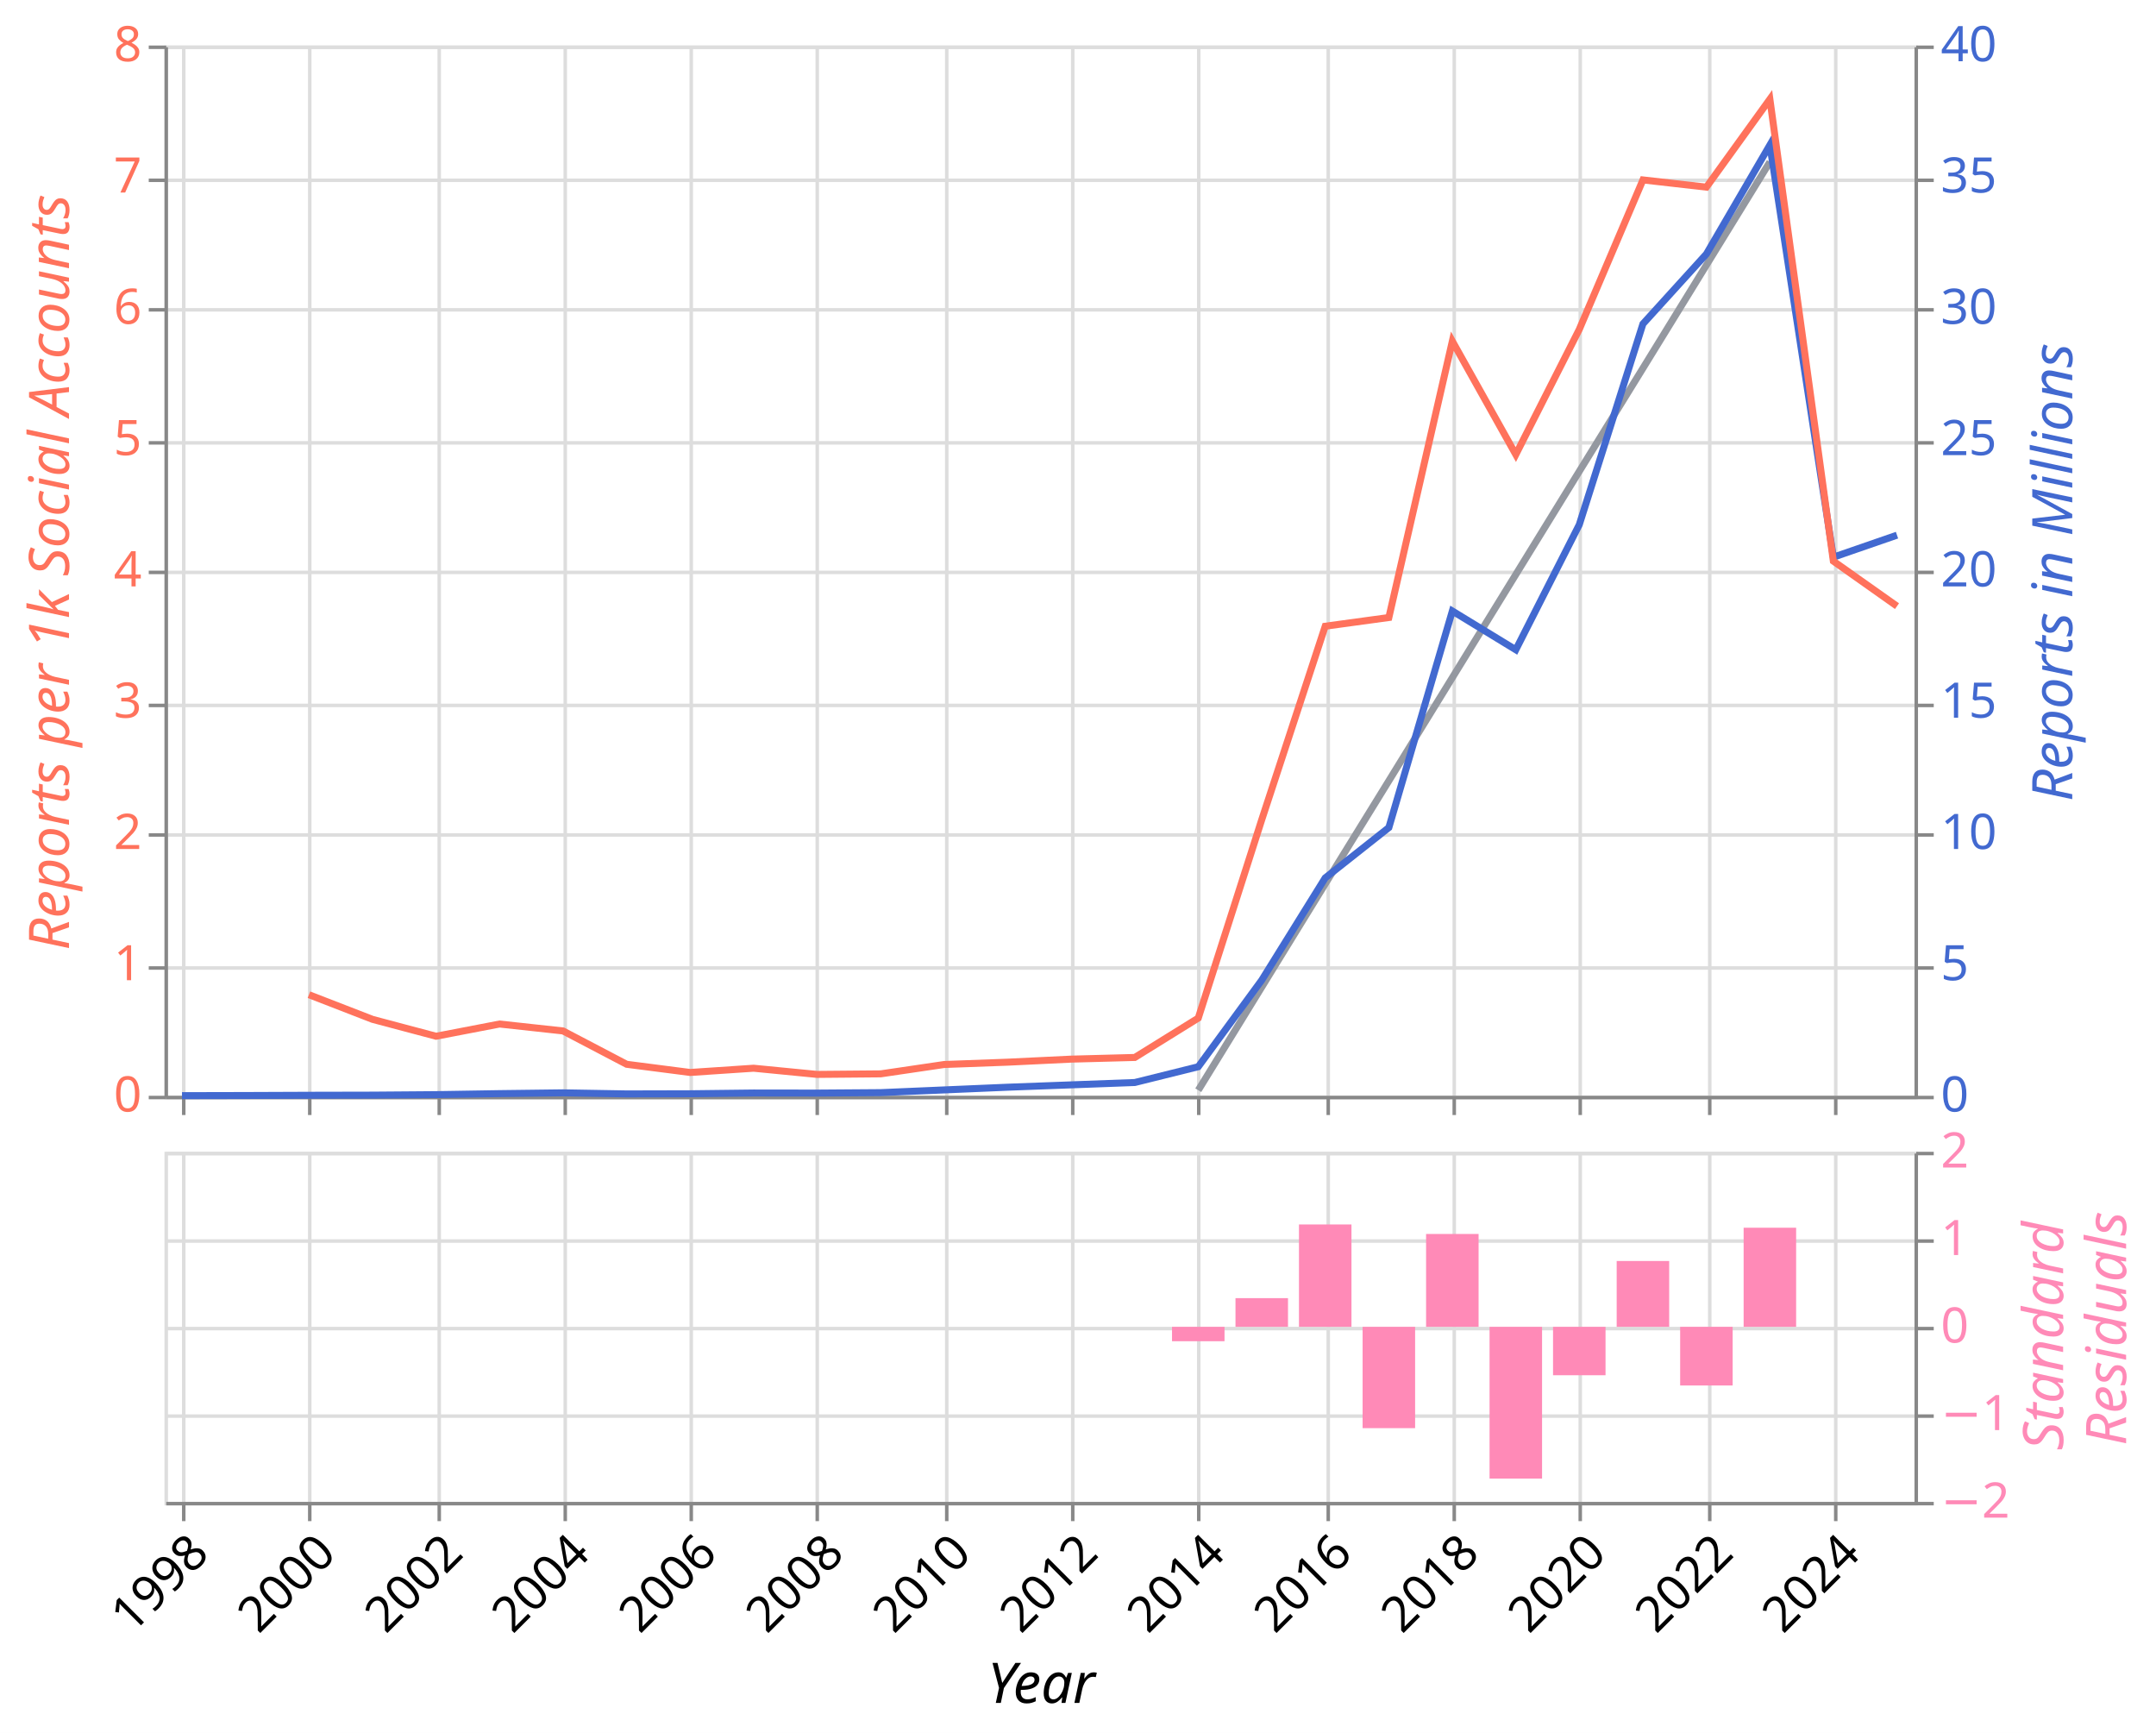
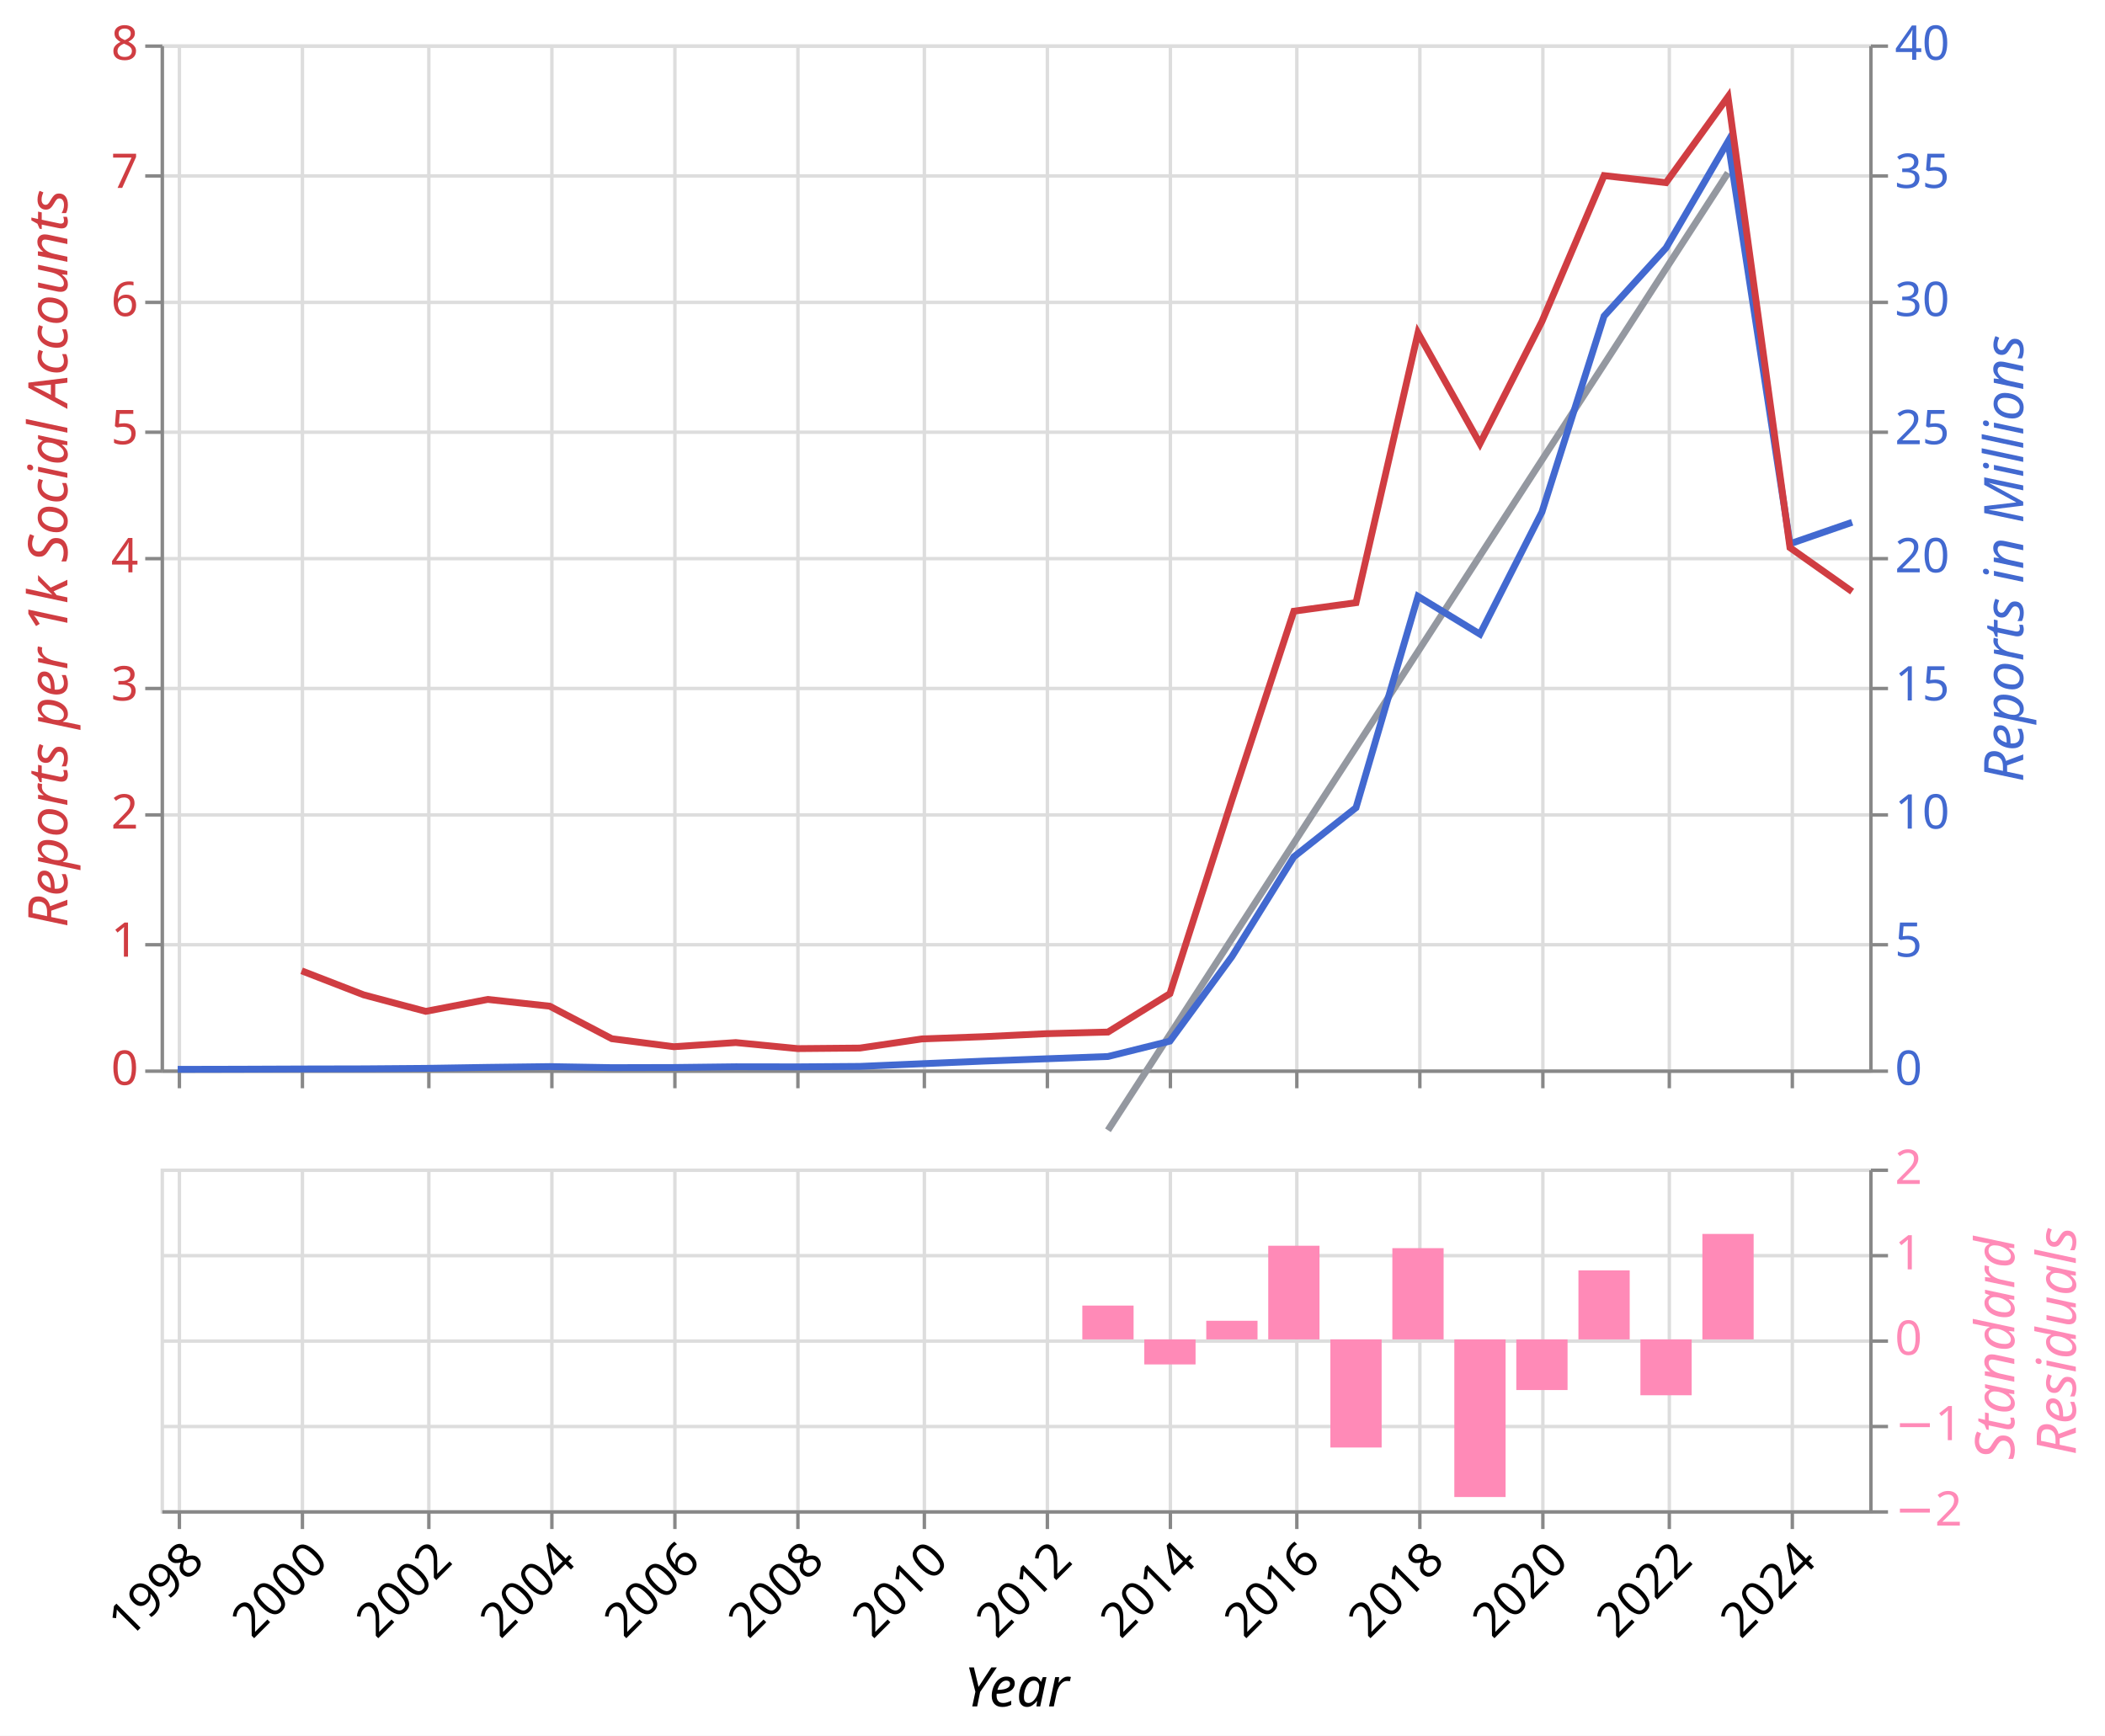
- <svg xmlns="http://www.w3.org/2000/svg" version="1.1" class="marks" width="616" height="495" viewBox="0 0 616 495">
-   <rect width="616" height="495" fill="white" />
+ <svg xmlns="http://www.w3.org/2000/svg" version="1.1" class="marks" width="616" height="508" viewBox="0 0 616 508">
+   <rect width="616" height="508" fill="white" />
  <g fill="none" stroke-miterlimit="10" transform="translate(47,13)">
    <g class="mark-group role-frame root" role="graphics-object" aria-roledescription="group mark container">
      <g transform="translate(0,0)">
        <path class="background" aria-hidden="true" d="M0,0h500v0h-500Z" />
        <g>
          <g class="mark-group role-scope concat_0_group" role="graphics-object" aria-roledescription="group mark container">
            <g transform="translate(0,0)">
              <path class="background" aria-hidden="true" d="M0.5,0.5h500v300h-500Z" stroke="#ddd" />
              <g>
                <g class="mark-group role-axis" aria-hidden="true">
                  <g transform="translate(0.5,300.5)">
                    <path class="background" aria-hidden="true" d="M0,0h0v0h0Z" pointer-events="none" />
                    <g>
                      <g class="mark-rule role-axis-grid" pointer-events="none">
                        <line transform="translate(5,-300)" x2="0" y2="300" stroke="#ddd" stroke-width="1" opacity="1" />
                        <line transform="translate(41,-300)" x2="0" y2="300" stroke="#ddd" stroke-width="1" opacity="1" />
                        <line transform="translate(78,-300)" x2="0" y2="300" stroke="#ddd" stroke-width="1" opacity="1" />
                        <line transform="translate(114,-300)" x2="0" y2="300" stroke="#ddd" stroke-width="1" opacity="1" />
                        <line transform="translate(150,-300)" x2="0" y2="300" stroke="#ddd" stroke-width="1" opacity="1" />
                        <line transform="translate(186,-300)" x2="0" y2="300" stroke="#ddd" stroke-width="1" opacity="1" />
                        <line transform="translate(223,-300)" x2="0" y2="300" stroke="#ddd" stroke-width="1" opacity="1" />
                        <line transform="translate(259,-300)" x2="0" y2="300" stroke="#ddd" stroke-width="1" opacity="1" />
                        <line transform="translate(295,-300)" x2="0" y2="300" stroke="#ddd" stroke-width="1" opacity="1" />
                        <line transform="translate(332,-300)" x2="0" y2="300" stroke="#ddd" stroke-width="1" opacity="1" />
                        <line transform="translate(368,-300)" x2="0" y2="300" stroke="#ddd" stroke-width="1" opacity="1" />
                        <line transform="translate(404,-300)" x2="0" y2="300" stroke="#ddd" stroke-width="1" opacity="1" />
                        <line transform="translate(441,-300)" x2="0" y2="300" stroke="#ddd" stroke-width="1" opacity="1" />
                        <line transform="translate(477,-300)" x2="0" y2="300" stroke="#ddd" stroke-width="1" opacity="1" />
                      </g>
                    </g>
                    <path class="foreground" aria-hidden="true" d="" pointer-events="none" display="none" />
                  </g>
                </g>
                <g class="mark-group role-axis" aria-hidden="true">
                  <g transform="translate(500.5,0.5)">
                    <path class="background" aria-hidden="true" d="M0,0h0v0h0Z" pointer-events="none" />
                    <g>
                      <g class="mark-rule role-axis-grid" pointer-events="none">
                        <line transform="translate(0,300)" x2="-500" y2="0" stroke="#ddd" stroke-width="1" opacity="1" />
                        <line transform="translate(0,263)" x2="-500" y2="0" stroke="#ddd" stroke-width="1" opacity="1" />
                        <line transform="translate(0,225)" x2="-500" y2="0" stroke="#ddd" stroke-width="1" opacity="1" />
                        <line transform="translate(0,188)" x2="-500" y2="0" stroke="#ddd" stroke-width="1" opacity="1" />
                        <line transform="translate(0,150)" x2="-500" y2="0" stroke="#ddd" stroke-width="1" opacity="1" />
                        <line transform="translate(0,113)" x2="-500" y2="0" stroke="#ddd" stroke-width="1" opacity="1" />
                        <line transform="translate(0,75)" x2="-500" y2="0" stroke="#ddd" stroke-width="1" opacity="1" />
                        <line transform="translate(0,38)" x2="-500" y2="0" stroke="#ddd" stroke-width="1" opacity="1" />
                        <line transform="translate(0,0)" x2="-500" y2="0" stroke="#ddd" stroke-width="1" opacity="1" />
                      </g>
                    </g>
                    <path class="foreground" aria-hidden="true" d="" pointer-events="none" display="none" />
                  </g>
                </g>
                <g class="mark-group role-axis" role="graphics-symbol" aria-roledescription="axis" aria-label="X-axis for a time scale with values from Monday, 22 September 1997, 10:48:58 AM to Friday, 11 April 2025, 5:11:01 PM">
                  <g transform="translate(0.5,300.5)">
                    <path class="background" aria-hidden="true" d="M0,0h0v0h0Z" pointer-events="none" />
                    <g>
                      <g class="mark-rule role-axis-tick" pointer-events="none">
                        <line transform="translate(5,0)" x2="0" y2="5" stroke="#888" stroke-width="1" opacity="1" />
                        <line transform="translate(41,0)" x2="0" y2="5" stroke="#888" stroke-width="1" opacity="1" />
                        <line transform="translate(78,0)" x2="0" y2="5" stroke="#888" stroke-width="1" opacity="1" />
                        <line transform="translate(114,0)" x2="0" y2="5" stroke="#888" stroke-width="1" opacity="1" />
                        <line transform="translate(150,0)" x2="0" y2="5" stroke="#888" stroke-width="1" opacity="1" />
                        <line transform="translate(186,0)" x2="0" y2="5" stroke="#888" stroke-width="1" opacity="1" />
                        <line transform="translate(223,0)" x2="0" y2="5" stroke="#888" stroke-width="1" opacity="1" />
                        <line transform="translate(259,0)" x2="0" y2="5" stroke="#888" stroke-width="1" opacity="1" />
                        <line transform="translate(295,0)" x2="0" y2="5" stroke="#888" stroke-width="1" opacity="1" />
                        <line transform="translate(332,0)" x2="0" y2="5" stroke="#888" stroke-width="1" opacity="1" />
                        <line transform="translate(368,0)" x2="0" y2="5" stroke="#888" stroke-width="1" opacity="1" />
                        <line transform="translate(404,0)" x2="0" y2="5" stroke="#888" stroke-width="1" opacity="1" />
                        <line transform="translate(441,0)" x2="0" y2="5" stroke="#888" stroke-width="1" opacity="1" />
                        <line transform="translate(477,0)" x2="0" y2="5" stroke="#888" stroke-width="1" opacity="1" />
                      </g>
                      <g class="mark-rule role-axis-domain" pointer-events="none">
                        <line transform="translate(0,0)" x2="500" y2="0" stroke="#888" stroke-width="1" opacity="1" />
                      </g>
                    </g>
                    <path class="foreground" aria-hidden="true" d="" pointer-events="none" display="none" />
                  </g>
                </g>
                <g class="mark-group role-axis" role="graphics-symbol" aria-roledescription="axis" aria-label="Y-axis titled 'Reports in Millions' for a linear scale with values from 0 to 40">
                  <g transform="translate(500.5,0.5)">
                    <path class="background" aria-hidden="true" d="M0,0h0v0h0Z" pointer-events="none" />
                    <g>
                      <g class="mark-rule role-axis-tick" pointer-events="none">
                        <line transform="translate(0,300)" x2="5" y2="0" stroke="#888" stroke-width="1" opacity="1" />
                        <line transform="translate(0,263)" x2="5" y2="0" stroke="#888" stroke-width="1" opacity="1" />
                        <line transform="translate(0,225)" x2="5" y2="0" stroke="#888" stroke-width="1" opacity="1" />
                        <line transform="translate(0,188)" x2="5" y2="0" stroke="#888" stroke-width="1" opacity="1" />
                        <line transform="translate(0,150)" x2="5" y2="0" stroke="#888" stroke-width="1" opacity="1" />
                        <line transform="translate(0,113)" x2="5" y2="0" stroke="#888" stroke-width="1" opacity="1" />
                        <line transform="translate(0,75)" x2="5" y2="0" stroke="#888" stroke-width="1" opacity="1" />
                        <line transform="translate(0,38)" x2="5" y2="0" stroke="#888" stroke-width="1" opacity="1" />
                        <line transform="translate(0,0)" x2="5" y2="0" stroke="#888" stroke-width="1" opacity="1" />
                      </g>
                      <g class="mark-text role-axis-label" pointer-events="none">
                        <text text-anchor="start" transform="translate(7,304)" font-family="sans-serif" font-size="14px" fill="#4269d0" opacity="1">0</text>
                        <text text-anchor="start" transform="translate(7,266.5)" font-family="sans-serif" font-size="14px" fill="#4269d0" opacity="1">5</text>
                        <text text-anchor="start" transform="translate(7,229)" font-family="sans-serif" font-size="14px" fill="#4269d0" opacity="1">10</text>
                        <text text-anchor="start" transform="translate(7,191.5)" font-family="sans-serif" font-size="14px" fill="#4269d0" opacity="1">15</text>
                        <text text-anchor="start" transform="translate(7,154)" font-family="sans-serif" font-size="14px" fill="#4269d0" opacity="1">20</text>
                        <text text-anchor="start" transform="translate(7,116.5)" font-family="sans-serif" font-size="14px" fill="#4269d0" opacity="1">25</text>
                        <text text-anchor="start" transform="translate(7,79)" font-family="sans-serif" font-size="14px" fill="#4269d0" opacity="1">30</text>
                        <text text-anchor="start" transform="translate(7,41.5)" font-family="sans-serif" font-size="14px" fill="#4269d0" opacity="1">35</text>
                        <text text-anchor="start" transform="translate(7,4)" font-family="sans-serif" font-size="14px" fill="#4269d0" opacity="1">40</text>
                      </g>
                      <g class="mark-rule role-axis-domain" pointer-events="none">
                        <line transform="translate(0,300)" x2="0" y2="-300" stroke="#888" stroke-width="1" opacity="1" />
                      </g>
                      <g class="mark-text role-axis-title" pointer-events="none">
                        <text text-anchor="middle" transform="translate(47.57227,150) rotate(270) translate(0,-3)" font-family="sans-serif" font-size="16px" font-style="italic" font-weight="normal" fill="#4269d0" opacity="1">Reports in Millions</text>
                      </g>
                    </g>
                    <path class="foreground" aria-hidden="true" d="" pointer-events="none" display="none" />
                  </g>
                </g>
                <g class="mark-group role-axis" role="graphics-symbol" aria-roledescription="axis" aria-label="Y-axis titled 'Reports per 1k Social Accounts' for a linear scale with values from 0 to 8">
                  <g transform="translate(0.5,0.5)">
                    <path class="background" aria-hidden="true" d="M0,0h0v0h0Z" pointer-events="none" />
                    <g>
                      <g class="mark-rule role-axis-tick" pointer-events="none">
                        <line transform="translate(0,300)" x2="-5" y2="0" stroke="#888" stroke-width="1" opacity="1" />
                        <line transform="translate(0,263)" x2="-5" y2="0" stroke="#888" stroke-width="1" opacity="1" />
                        <line transform="translate(0,225)" x2="-5" y2="0" stroke="#888" stroke-width="1" opacity="1" />
                        <line transform="translate(0,188)" x2="-5" y2="0" stroke="#888" stroke-width="1" opacity="1" />
                        <line transform="translate(0,150)" x2="-5" y2="0" stroke="#888" stroke-width="1" opacity="1" />
                        <line transform="translate(0,113)" x2="-5" y2="0" stroke="#888" stroke-width="1" opacity="1" />
                        <line transform="translate(0,75)" x2="-5" y2="0" stroke="#888" stroke-width="1" opacity="1" />
                        <line transform="translate(0,38)" x2="-5" y2="0" stroke="#888" stroke-width="1" opacity="1" />
                        <line transform="translate(0,0)" x2="-5" y2="0" stroke="#888" stroke-width="1" opacity="1" />
                      </g>
                      <g class="mark-text role-axis-label" pointer-events="none">
-                         <text text-anchor="end" transform="translate(-7,304)" font-family="sans-serif" font-size="14px" fill="#ff725c" opacity="1">0</text>
-                         <text text-anchor="end" transform="translate(-7,266.5)" font-family="sans-serif" font-size="14px" fill="#ff725c" opacity="1">1</text>
-                         <text text-anchor="end" transform="translate(-7,229)" font-family="sans-serif" font-size="14px" fill="#ff725c" opacity="1">2</text>
-                         <text text-anchor="end" transform="translate(-7,191.5)" font-family="sans-serif" font-size="14px" fill="#ff725c" opacity="1">3</text>
-                         <text text-anchor="end" transform="translate(-7,154)" font-family="sans-serif" font-size="14px" fill="#ff725c" opacity="1">4</text>
-                         <text text-anchor="end" transform="translate(-7,116.5)" font-family="sans-serif" font-size="14px" fill="#ff725c" opacity="1">5</text>
-                         <text text-anchor="end" transform="translate(-7,79)" font-family="sans-serif" font-size="14px" fill="#ff725c" opacity="1">6</text>
-                         <text text-anchor="end" transform="translate(-7,41.5)" font-family="sans-serif" font-size="14px" fill="#ff725c" opacity="1">7</text>
-                         <text text-anchor="end" transform="translate(-7,4)" font-family="sans-serif" font-size="14px" fill="#ff725c" opacity="1">8</text>
+                         <text text-anchor="end" transform="translate(-7,304)" font-family="sans-serif" font-size="14px" fill="#d03d42" opacity="1">0</text>
+                         <text text-anchor="end" transform="translate(-7,266.5)" font-family="sans-serif" font-size="14px" fill="#d03d42" opacity="1">1</text>
+                         <text text-anchor="end" transform="translate(-7,229)" font-family="sans-serif" font-size="14px" fill="#d03d42" opacity="1">2</text>
+                         <text text-anchor="end" transform="translate(-7,191.5)" font-family="sans-serif" font-size="14px" fill="#d03d42" opacity="1">3</text>
+                         <text text-anchor="end" transform="translate(-7,154)" font-family="sans-serif" font-size="14px" fill="#d03d42" opacity="1">4</text>
+                         <text text-anchor="end" transform="translate(-7,116.5)" font-family="sans-serif" font-size="14px" fill="#d03d42" opacity="1">5</text>
+                         <text text-anchor="end" transform="translate(-7,79)" font-family="sans-serif" font-size="14px" fill="#d03d42" opacity="1">6</text>
+                         <text text-anchor="end" transform="translate(-7,41.5)" font-family="sans-serif" font-size="14px" fill="#d03d42" opacity="1">7</text>
+                         <text text-anchor="end" transform="translate(-7,4)" font-family="sans-serif" font-size="14px" fill="#d03d42" opacity="1">8</text>
                      </g>
                      <g class="mark-rule role-axis-domain" pointer-events="none">
                        <line transform="translate(0,300)" x2="0" y2="-300" stroke="#888" stroke-width="1" opacity="1" />
                      </g>
                      <g class="mark-text role-axis-title" pointer-events="none">
-                         <text text-anchor="middle" transform="translate(-24.78613,150) rotate(-90) translate(0,-3)" font-family="sans-serif" font-size="16px" font-style="italic" font-weight="normal" fill="#ff725c" opacity="1">Reports per 1k Social Accounts</text>
+                         <text text-anchor="middle" transform="translate(-24.78613,150) rotate(-90) translate(0,-3)" font-family="sans-serif" font-size="16px" font-style="italic" font-weight="normal" fill="#d03d42" opacity="1">Reports per 1k Social Accounts</text>
                      </g>
                    </g>
                    <path class="foreground" aria-hidden="true" d="" pointer-events="none" display="none" />
                  </g>
                </g>
                <g class="mark-line role-mark concat_0_layer_0_marks" role="graphics-object" aria-roledescription="line mark container">
-                   <path aria-label="year: Jan 01, 1998; year_predicted: null" role="graphics-symbol" aria-roledescription="line mark" d="M295.363,298.41L313.498,268.948L331.634,239.487L349.818,210.025L367.954,180.563L386.089,151.101L404.224,121.64L422.409,92.178L440.545,62.716L458.68,33.254" stroke="#9498a0" stroke-width="2" />
+                   <path aria-label="year: Jan 01, 1998; year_predicted: null" role="graphics-symbol" aria-roledescription="line mark" d="M277.228,317.798L295.363,289.775L313.498,261.753L331.634,233.73L349.818,205.707L367.954,177.685L386.089,149.662L404.224,121.64L422.409,93.617L440.545,65.594L458.68,37.572" stroke="#9498a0" stroke-width="2" />
                </g>
                <g class="mark-line role-mark concat_0_layer_1_marks" role="graphics-object" aria-roledescription="line mark container">
                  <path aria-label="year: Jan 01, 1998; Reports in Millions: 0.00456" role="graphics-symbol" aria-roledescription="line mark" d="M5,299.966L23.135,299.927L41.271,299.856L59.455,299.817L77.591,299.677L95.726,299.385L113.861,299.16L132.046,299.469L150.182,299.426L168.317,299.211L186.452,299.235L204.637,299.103L222.772,298.325L240.908,297.553L259.043,296.883L277.228,296.21L295.363,291.704L313.498,266.973L331.634,237.766L349.818,223.389L367.954,161.532L386.089,172.595L404.224,136.867L422.409,79.517L440.545,59.557L458.68,28.422L476.815,146.154L495,139.864" stroke="#4269d0" stroke-width="2" />
                </g>
                <g class="mark-line role-mark concat_0_layer_2_marks" role="graphics-object" aria-roledescription="line mark container">
-                   <path aria-label="year: Jan 01, 1998; Reports per 1k Social Accounts: null" role="graphics-symbol" aria-roledescription="line mark" d="M41.271,271.133L59.455,278.177L77.591,282.996L95.726,279.503L113.861,281.479L132.046,291.004L150.182,293.341L168.317,292.129L186.452,293.898L204.637,293.737L222.772,291.065L240.908,290.403L259.043,289.532L277.228,289.054L295.363,277.808L313.498,221.138L331.634,165.874L349.818,163.39L367.954,84.452L386.089,116.841L404.224,81.088L422.409,38.393L440.545,40.455L458.68,15.327L476.815,147.284L495,160.143" stroke="#ff725c" stroke-width="2" />
+                   <path aria-label="year: Jan 01, 1998; Reports per 1k Social Accounts: null" role="graphics-symbol" aria-roledescription="line mark" d="M41.271,271.133L59.455,278.177L77.591,282.996L95.726,279.503L113.861,281.479L132.046,291.004L150.182,293.341L168.317,292.129L186.452,293.898L204.637,293.737L222.772,291.065L240.908,290.403L259.043,289.532L277.228,289.054L295.363,277.808L313.498,221.138L331.634,165.874L349.818,163.39L367.954,84.452L386.089,116.841L404.224,81.088L422.409,38.393L440.545,40.455L458.68,15.327L476.815,147.284L495,160.143" stroke="#d03d42" stroke-width="2" />
                </g>
              </g>
              <path class="foreground" aria-hidden="true" d="" display="none" />
            </g>
          </g>
          <g class="mark-group role-scope concat_1_group" role="graphics-object" aria-roledescription="group mark container">
-             <g transform="translate(0,316)">
+             <g transform="translate(0,329)">
              <path class="background" aria-hidden="true" d="M0.5,0.5h500v100h-500Z" stroke="#ddd" />
              <g>
                <g class="mark-group role-axis" aria-hidden="true">
                  <g transform="translate(0.5,100.5)">
                    <path class="background" aria-hidden="true" d="M0,0h0v0h0Z" pointer-events="none" />
                    <g>
                      <g class="mark-rule role-axis-grid" pointer-events="none">
                        <line transform="translate(5,-100)" x2="0" y2="100" stroke="#ddd" stroke-width="1" opacity="1" />
                        <line transform="translate(41,-100)" x2="0" y2="100" stroke="#ddd" stroke-width="1" opacity="1" />
                        <line transform="translate(78,-100)" x2="0" y2="100" stroke="#ddd" stroke-width="1" opacity="1" />
                        <line transform="translate(114,-100)" x2="0" y2="100" stroke="#ddd" stroke-width="1" opacity="1" />
                        <line transform="translate(150,-100)" x2="0" y2="100" stroke="#ddd" stroke-width="1" opacity="1" />
                        <line transform="translate(186,-100)" x2="0" y2="100" stroke="#ddd" stroke-width="1" opacity="1" />
                        <line transform="translate(223,-100)" x2="0" y2="100" stroke="#ddd" stroke-width="1" opacity="1" />
                        <line transform="translate(259,-100)" x2="0" y2="100" stroke="#ddd" stroke-width="1" opacity="1" />
                        <line transform="translate(295,-100)" x2="0" y2="100" stroke="#ddd" stroke-width="1" opacity="1" />
                        <line transform="translate(332,-100)" x2="0" y2="100" stroke="#ddd" stroke-width="1" opacity="1" />
                        <line transform="translate(368,-100)" x2="0" y2="100" stroke="#ddd" stroke-width="1" opacity="1" />
                        <line transform="translate(404,-100)" x2="0" y2="100" stroke="#ddd" stroke-width="1" opacity="1" />
                        <line transform="translate(441,-100)" x2="0" y2="100" stroke="#ddd" stroke-width="1" opacity="1" />
                        <line transform="translate(477,-100)" x2="0" y2="100" stroke="#ddd" stroke-width="1" opacity="1" />
                      </g>
                    </g>
                    <path class="foreground" aria-hidden="true" d="" pointer-events="none" display="none" />
                  </g>
                </g>
                <g class="mark-group role-axis" aria-hidden="true">
                  <g transform="translate(500.5,0.5)">
                    <path class="background" aria-hidden="true" d="M0,0h0v0h0Z" pointer-events="none" />
                    <g>
                      <g class="mark-rule role-axis-grid" pointer-events="none">
                        <line transform="translate(0,100)" x2="-500" y2="0" stroke="#ddd" stroke-width="1" opacity="1" />
                        <line transform="translate(0,75)" x2="-500" y2="0" stroke="#ddd" stroke-width="1" opacity="1" />
                        <line transform="translate(0,50)" x2="-500" y2="0" stroke="#ddd" stroke-width="1" opacity="1" />
                        <line transform="translate(0,25)" x2="-500" y2="0" stroke="#ddd" stroke-width="1" opacity="1" />
                        <line transform="translate(0,0)" x2="-500" y2="0" stroke="#ddd" stroke-width="1" opacity="1" />
                      </g>
                    </g>
                    <path class="foreground" aria-hidden="true" d="" pointer-events="none" display="none" />
                  </g>
                </g>
                <g class="mark-group role-axis" role="graphics-symbol" aria-roledescription="axis" aria-label="X-axis titled 'Year' for a time scale with values from Monday, 22 September 1997, 10:48:58 AM to Friday, 11 April 2025, 5:11:01 PM">
                  <g transform="translate(0.5,100.5)">
                    <path class="background" aria-hidden="true" d="M0,0h0v0h0Z" pointer-events="none" />
                    <g>
                      <g class="mark-rule role-axis-tick" pointer-events="none">
                        <line transform="translate(5,0)" x2="0" y2="5" stroke="#888" stroke-width="1" opacity="1" />
                        <line transform="translate(41,0)" x2="0" y2="5" stroke="#888" stroke-width="1" opacity="1" />
                        <line transform="translate(78,0)" x2="0" y2="5" stroke="#888" stroke-width="1" opacity="1" />
                        <line transform="translate(114,0)" x2="0" y2="5" stroke="#888" stroke-width="1" opacity="1" />
                        <line transform="translate(150,0)" x2="0" y2="5" stroke="#888" stroke-width="1" opacity="1" />
                        <line transform="translate(186,0)" x2="0" y2="5" stroke="#888" stroke-width="1" opacity="1" />
                        <line transform="translate(223,0)" x2="0" y2="5" stroke="#888" stroke-width="1" opacity="1" />
                        <line transform="translate(259,0)" x2="0" y2="5" stroke="#888" stroke-width="1" opacity="1" />
                        <line transform="translate(295,0)" x2="0" y2="5" stroke="#888" stroke-width="1" opacity="1" />
                        <line transform="translate(332,0)" x2="0" y2="5" stroke="#888" stroke-width="1" opacity="1" />
                        <line transform="translate(368,0)" x2="0" y2="5" stroke="#888" stroke-width="1" opacity="1" />
                        <line transform="translate(404,0)" x2="0" y2="5" stroke="#888" stroke-width="1" opacity="1" />
                        <line transform="translate(441,0)" x2="0" y2="5" stroke="#888" stroke-width="1" opacity="1" />
                        <line transform="translate(477,0)" x2="0" y2="5" stroke="#888" stroke-width="1" opacity="1" />
                      </g>
                      <g class="mark-text role-axis-label" pointer-events="none">
                        <text text-anchor="end" transform="translate(4.99793,7) rotate(315) translate(0,11)" font-family="sans-serif" font-size="14px" fill="#000" opacity="1">1998</text>
                        <text text-anchor="end" transform="translate(41.26846,7) rotate(315) translate(0,11)" font-family="sans-serif" font-size="14px" fill="#000" opacity="1">2000</text>
                        <text text-anchor="end" transform="translate(77.58868,7) rotate(315) translate(0,11)" font-family="sans-serif" font-size="14px" fill="#000" opacity="1">2002</text>
                        <text text-anchor="end" transform="translate(113.8592,7) rotate(315) translate(0,11)" font-family="sans-serif" font-size="14px" fill="#000" opacity="1">2004</text>
                        <text text-anchor="end" transform="translate(150.1794,7) rotate(315) translate(0,11)" font-family="sans-serif" font-size="14px" fill="#000" opacity="1">2006</text>
                        <text text-anchor="end" transform="translate(186.45,7) rotate(315) translate(0,11)" font-family="sans-serif" font-size="14px" fill="#000" opacity="1">2008</text>
                        <text text-anchor="end" transform="translate(222.7702,7) rotate(315) translate(0,11)" font-family="sans-serif" font-size="14px" fill="#000" opacity="1">2010</text>
                        <text text-anchor="end" transform="translate(259.0407,7) rotate(315) translate(0,11)" font-family="sans-serif" font-size="14px" fill="#000" opacity="1">2012</text>
                        <text text-anchor="end" transform="translate(295.3609,7) rotate(315) translate(0,11)" font-family="sans-serif" font-size="14px" fill="#000" opacity="1">2014</text>
                        <text text-anchor="end" transform="translate(331.6315,7) rotate(315) translate(0,11)" font-family="sans-serif" font-size="14px" fill="#000" opacity="1">2016</text>
                        <text text-anchor="end" transform="translate(367.9517,7) rotate(315) translate(0,11)" font-family="sans-serif" font-size="14px" fill="#000" opacity="1">2018</text>
                        <text text-anchor="end" transform="translate(404.2222,7) rotate(315) translate(0,11)" font-family="sans-serif" font-size="14px" fill="#000" opacity="1">2020</text>
                        <text text-anchor="end" transform="translate(440.5424,7) rotate(315) translate(0,11)" font-family="sans-serif" font-size="14px" fill="#000" opacity="1">2022</text>
                        <text text-anchor="end" transform="translate(476.813,7) rotate(315) translate(0,11)" font-family="sans-serif" font-size="14px" fill="#000" opacity="1">2024</text>
                      </g>
                      <g class="mark-rule role-axis-domain" pointer-events="none">
                        <line transform="translate(0,0)" x2="500" y2="0" stroke="#888" stroke-width="1" opacity="1" />
                      </g>
                      <g class="mark-text role-axis-title" pointer-events="none">
                        <text text-anchor="middle" transform="translate(250,56.922)" font-family="sans-serif" font-size="16px" font-style="italic" font-weight="normal" fill="#000" opacity="1">Year</text>
                      </g>
                    </g>
                    <path class="foreground" aria-hidden="true" d="" pointer-events="none" display="none" />
                  </g>
                </g>
                <g class="mark-group role-axis" role="graphics-symbol" aria-roledescription="axis" aria-label="Y-axis titled 'Standard Residuals' for a linear scale with values from −2 to 2">
                  <g transform="translate(500.5,0.5)">
                    <path class="background" aria-hidden="true" d="M0,0h0v0h0Z" pointer-events="none" />
                    <g>
                      <g class="mark-rule role-axis-tick" pointer-events="none">
                        <line transform="translate(0,100)" x2="5" y2="0" stroke="#888" stroke-width="1" opacity="1" />
                        <line transform="translate(0,75)" x2="5" y2="0" stroke="#888" stroke-width="1" opacity="1" />
                        <line transform="translate(0,50)" x2="5" y2="0" stroke="#888" stroke-width="1" opacity="1" />
                        <line transform="translate(0,25)" x2="5" y2="0" stroke="#888" stroke-width="1" opacity="1" />
                        <line transform="translate(0,0)" x2="5" y2="0" stroke="#888" stroke-width="1" opacity="1" />
                      </g>
                      <g class="mark-text role-axis-label" pointer-events="none">
                        <text text-anchor="start" transform="translate(7,104)" font-family="sans-serif" font-size="14px" fill="#ff8ab7" opacity="1">−2</text>
                        <text text-anchor="start" transform="translate(7,79)" font-family="sans-serif" font-size="14px" fill="#ff8ab7" opacity="1">−1</text>
                        <text text-anchor="start" transform="translate(7,54)" font-family="sans-serif" font-size="14px" fill="#ff8ab7" opacity="1">0</text>
                        <text text-anchor="start" transform="translate(7,29)" font-family="sans-serif" font-size="14px" fill="#ff8ab7" opacity="1">1</text>
                        <text text-anchor="start" transform="translate(7,4)" font-family="sans-serif" font-size="14px" fill="#ff8ab7" opacity="1">2</text>
                      </g>
                      <g class="mark-rule role-axis-domain" pointer-events="none">
                        <line transform="translate(0,100)" x2="0" y2="-100" stroke="#888" stroke-width="1" opacity="1" />
                      </g>
                      <g class="mark-text role-axis-title" pointer-events="none">
                        <text text-anchor="middle" transform="translate(44.96191,50) rotate(270) translate(0,-3)" font-family="sans-serif" font-size="16px" font-style="italic" font-weight="normal" fill="#ff8ab7" opacity="1">
                          <tspan>Standard</tspan>
                          <tspan x="0" dy="18">Residuals</tspan>
                        </text>
                      </g>
                    </g>
                    <path class="foreground" aria-hidden="true" d="" pointer-events="none" display="none" />
                  </g>
                </g>
                <g class="mark-rect role-mark concat_1_marks" role="graphics-object" aria-roledescription="rect mark container">
-                   <path aria-label="Year: Jan 01, 2023; Standard, Residuals: 1.13235395703" role="graphics-symbol" aria-roledescription="bar" d="M451.18,21.691h15v28.309h-15Z" fill="#ff8ab7" />
-                   <path aria-label="Year: Jan 01, 2022; Standard, Residuals: −0.670104588205" role="graphics-symbol" aria-roledescription="bar" d="M433.045,50h15v16.753h-15Z" fill="#ff8ab7" />
-                   <path aria-label="Year: Jan 01, 2021; Standard, Residuals: 0.752296313985" role="graphics-symbol" aria-roledescription="bar" d="M414.909,31.193h15v18.807h-15Z" fill="#ff8ab7" />
-                   <path aria-label="Year: Jan 01, 2020; Standard, Residuals: −0.553080228688" role="graphics-symbol" aria-roledescription="bar" d="M396.724,50h15v13.827h-15Z" fill="#ff8ab7" />
-                   <path aria-label="Year: Jan 01, 2019; Standard, Residuals: −1.73415492248" role="graphics-symbol" aria-roledescription="bar" d="M378.589,50h15v43.354h-15Z" fill="#ff8ab7" />
-                   <path aria-label="Year: Jan 01, 2018; Standard, Residuals: 1.06112724328" role="graphics-symbol" aria-roledescription="bar" d="M360.454,23.472h15v26.528h-15Z" fill="#ff8ab7" />
-                   <path aria-label="Year: Jan 01, 2017; Standard, Residuals: −1.15750103206" role="graphics-symbol" aria-roledescription="bar" d="M342.318,50h15v28.938h-15Z" fill="#ff8ab7" />
-                   <path aria-label="Year: Jan 01, 2016; Standard, Residuals: 1.16971309064" role="graphics-symbol" aria-roledescription="bar" d="M324.134,20.757h15v29.243h-15Z" fill="#ff8ab7" />
-                   <path aria-label="Year: Jan 01, 2015; Standard, Residuals: 0.32784349848" role="graphics-symbol" aria-roledescription="bar" d="M305.998,41.804h15v8.196h-15Z" fill="#ff8ab7" />
-                   <path aria-label="Year: Jan 01, 2014; Standard, Residuals: −0.164390388768" role="graphics-symbol" aria-roledescription="bar" d="M287.863,50h15v4.11h-15Z" fill="#ff8ab7" />
+                   <path aria-label="Year: Jan 01, 2023; Standard, Residuals: 1.23462672856" role="graphics-symbol" aria-roledescription="bar" d="M451.18,19.134h15v30.866h-15Z" fill="#ff8ab7" />
+                   <path aria-label="Year: Jan 01, 2022; Standard, Residuals: −0.654022847046" role="graphics-symbol" aria-roledescription="bar" d="M433.045,50h15v16.351h-15Z" fill="#ff8ab7" />
+                   <path aria-label="Year: Jan 01, 2021; Standard, Residuals: 0.807838634288" role="graphics-symbol" aria-roledescription="bar" d="M414.909,29.804h15v20.196h-15Z" fill="#ff8ab7" />
+                   <path aria-label="Year: Jan 01, 2020; Standard, Residuals: −0.592993906284" role="graphics-symbol" aria-roledescription="bar" d="M396.724,50h15v14.825h-15Z" fill="#ff8ab7" />
+                   <path aria-label="Year: Jan 01, 2019; Standard, Residuals: −1.84539953287" role="graphics-symbol" aria-roledescription="bar" d="M378.589,50h15v46.135h-15Z" fill="#ff8ab7" />
+                   <path aria-label="Year: Jan 01, 2018; Standard, Residuals: 1.06809882461" role="graphics-symbol" aria-roledescription="bar" d="M360.454,23.298h15v26.702h-15Z" fill="#ff8ab7" />
+                   <path aria-label="Year: Jan 01, 2017; Standard, Residuals: −1.26571203452" role="graphics-symbol" aria-roledescription="bar" d="M342.318,50h15v31.643h-15Z" fill="#ff8ab7" />
+                   <path aria-label="Year: Jan 01, 2016; Standard, Residuals: 1.096266609" role="graphics-symbol" aria-roledescription="bar" d="M324.134,22.593h15v27.407h-15Z" fill="#ff8ab7" />
+                   <path aria-label="Year: Jan 01, 2015; Standard, Residuals: 0.218000814944" role="graphics-symbol" aria-roledescription="bar" d="M305.998,44.55h15v5.45h-15Z" fill="#ff8ab7" />
+                   <path aria-label="Year: Jan 01, 2014; Standard, Residuals: −0.293174592045" role="graphics-symbol" aria-roledescription="bar" d="M287.863,50h15v7.329h-15Z" fill="#ff8ab7" />
+                   <path aria-label="Year: Jan 01, 2013; Standard, Residuals: 0.395784132749" role="graphics-symbol" aria-roledescription="bar" d="M269.728,40.105h15v9.895h-15Z" fill="#ff8ab7" />
                </g>
              </g>
              <path class="foreground" aria-hidden="true" d="" display="none" />
            </g>
          </g>
        </g>
        <path class="foreground" aria-hidden="true" d="" display="none" />
      </g>
    </g>
  </g>
</svg>
